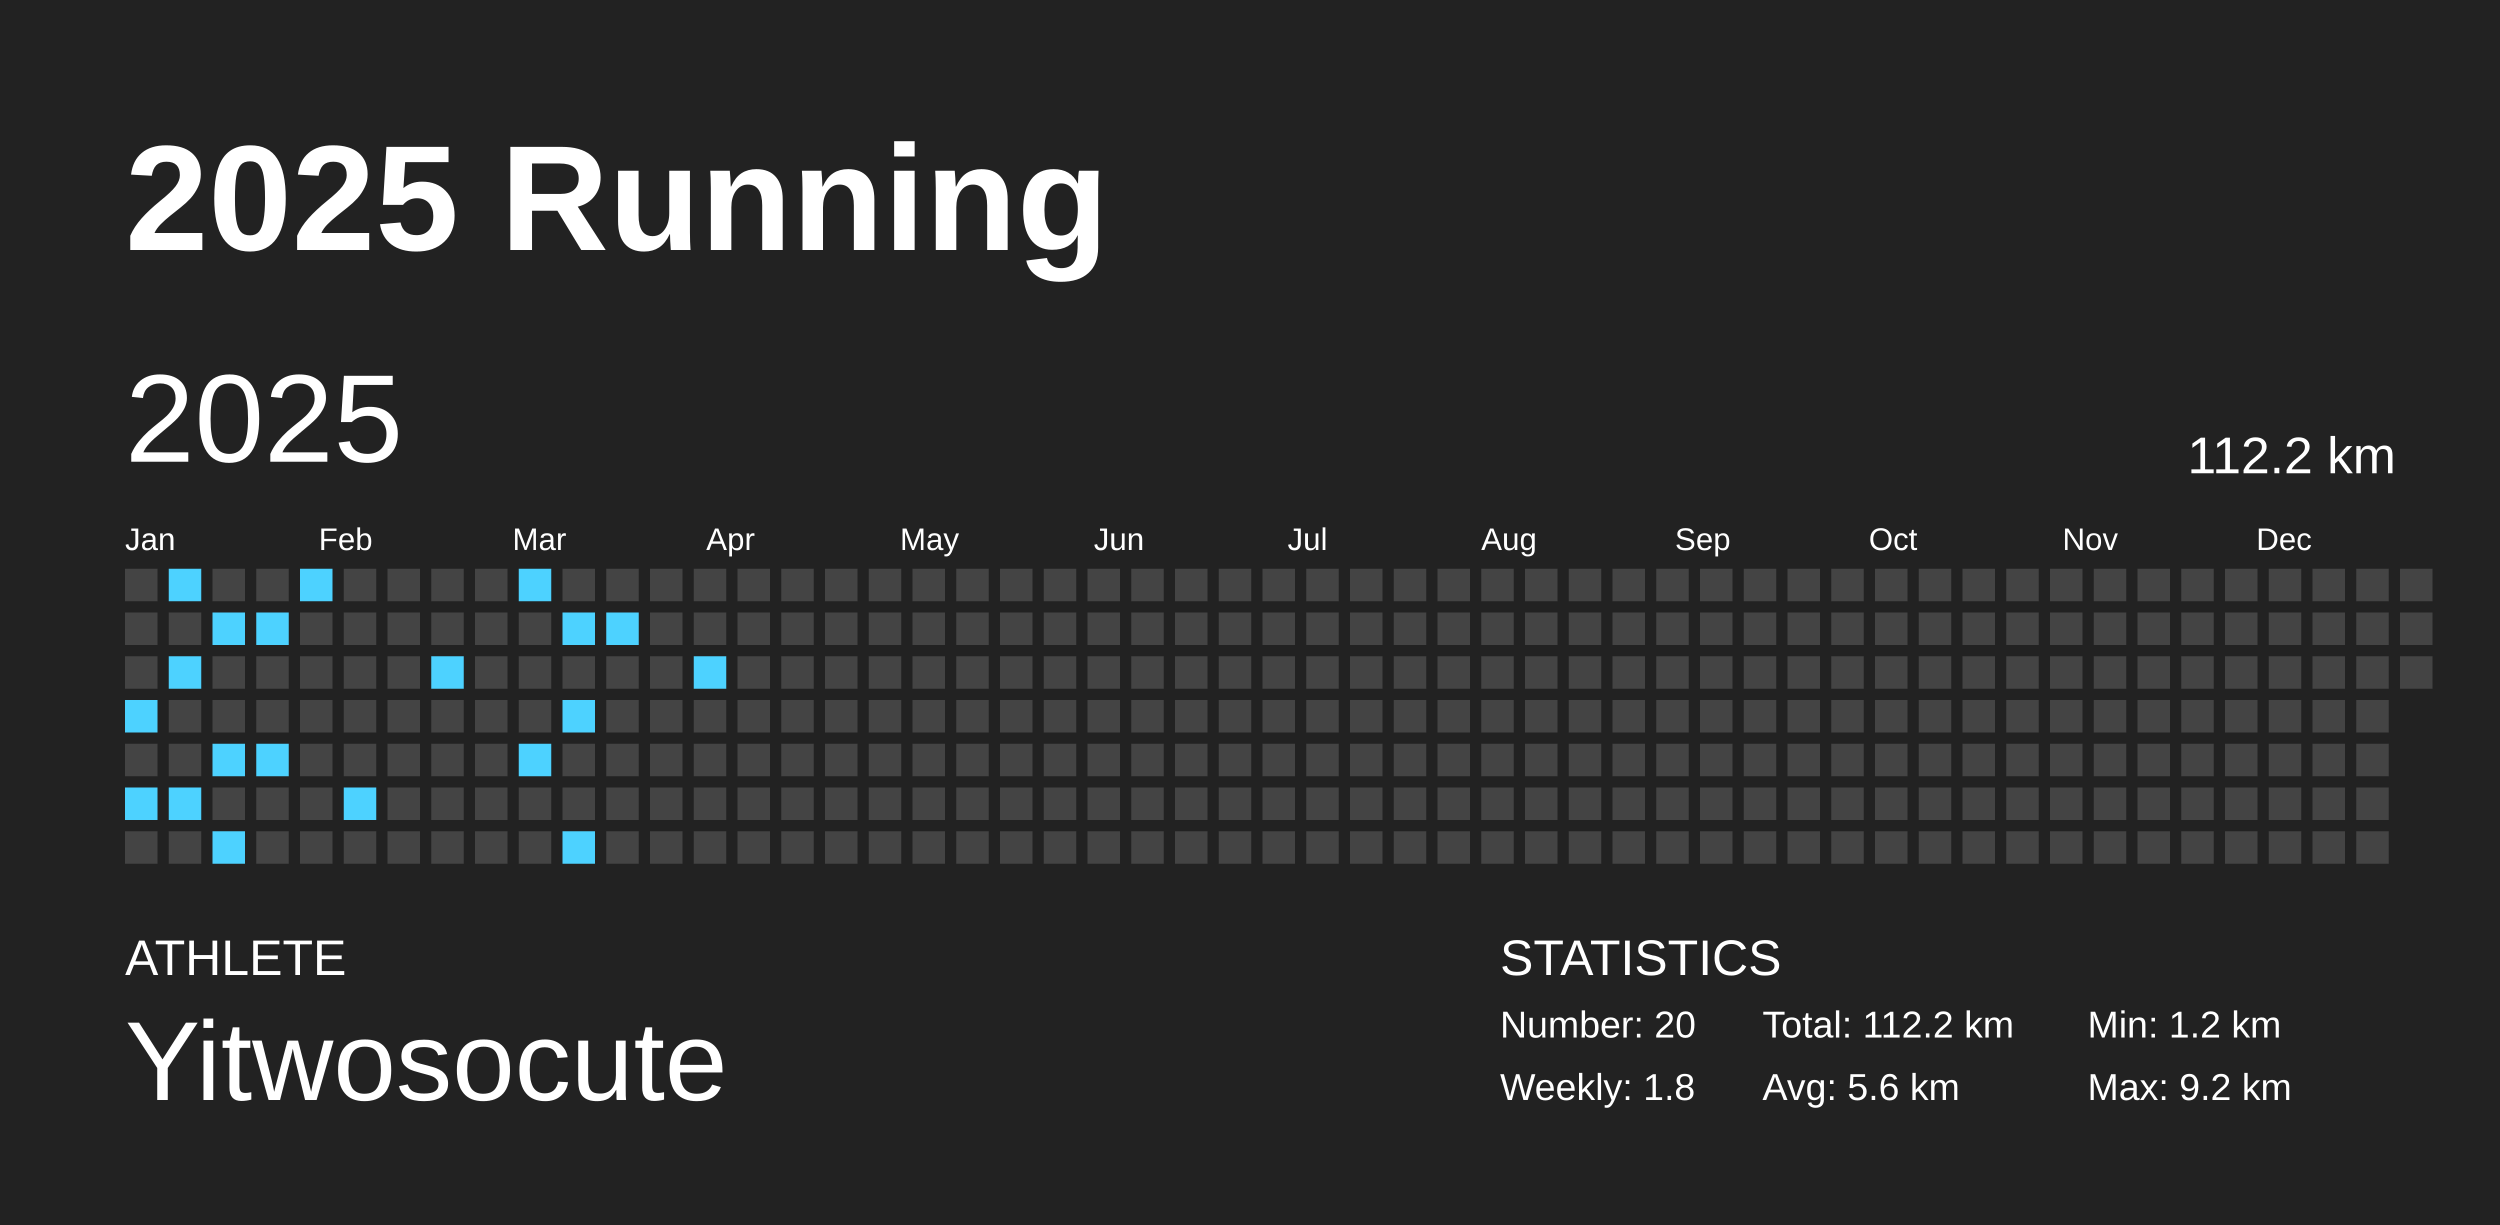
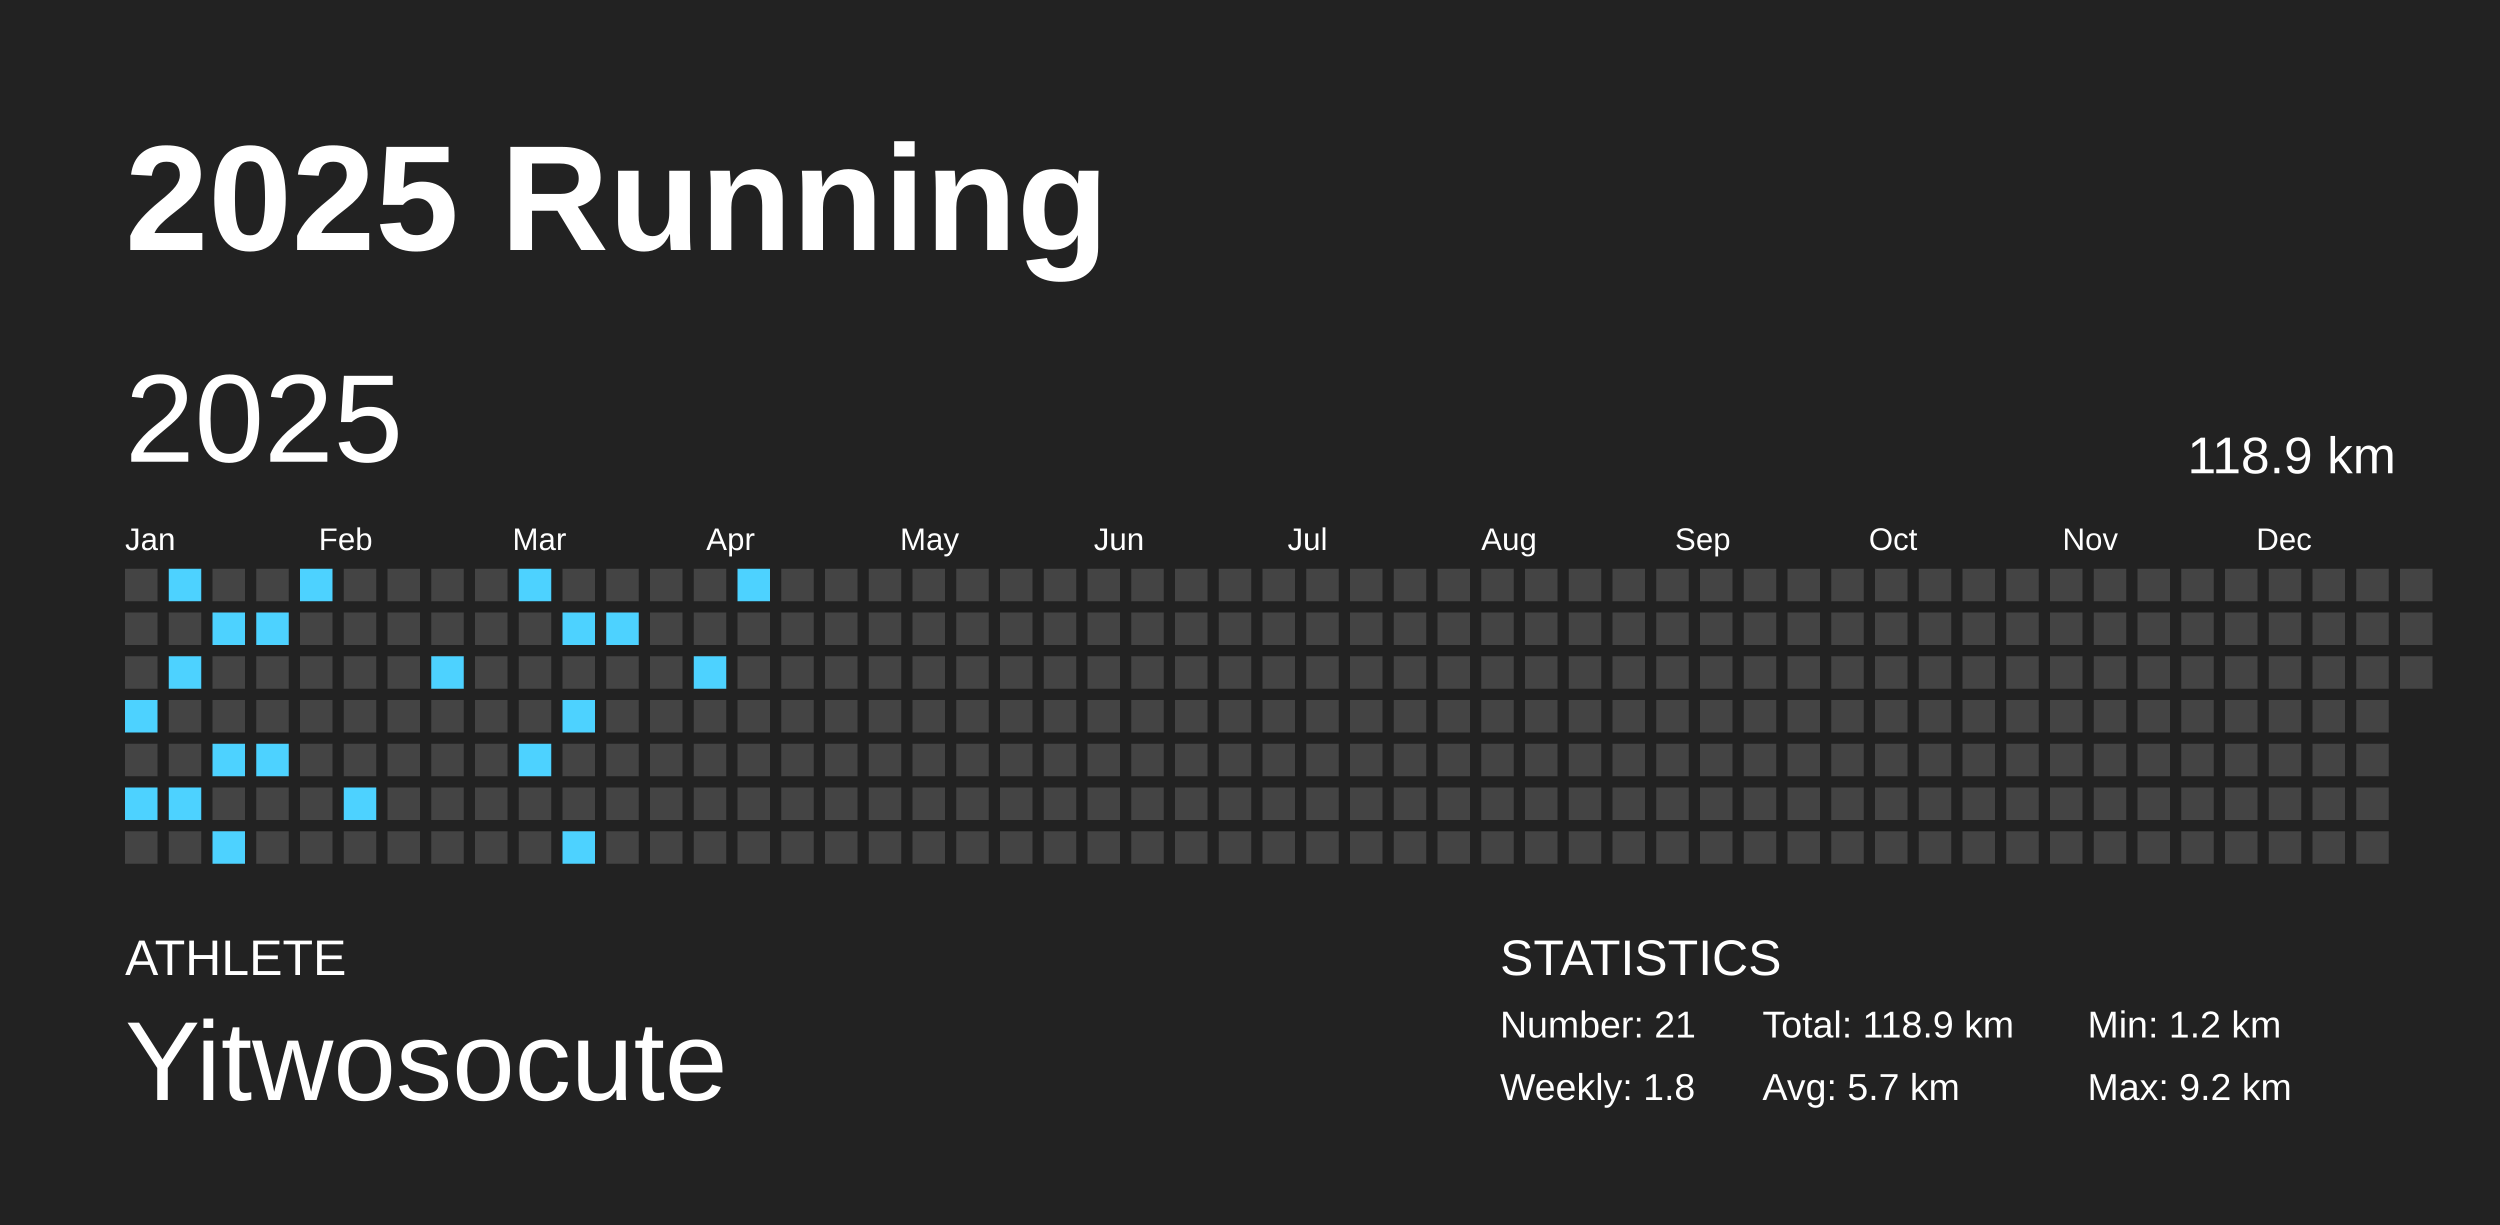
<svg xmlns="http://www.w3.org/2000/svg" baseProfile="full" height="98mm" version="1.1" viewBox="0,0,200,98" width="200mm">
  <defs />
  <rect fill="#222222" height="98" width="200" x="0" y="0" />
  <text fill="#FFFFFF" style="font-size:12px; font-family:Arial; font-weight:bold;" x="10" y="20">2025 Running</text>
  <text fill="#FFFFFF" style="font-size:4px; font-family:Arial" x="10" y="78">ATHLETE</text>
  <text fill="#FFFFFF" style="font-size:9px; font-family:Arial" x="10" y="88">Yitwosocute</text>
  <text fill="#FFFFFF" style="font-size:4px; font-family:Arial" x="120" y="78">STATISTICS</text>
-   <text fill="#FFFFFF" style="font-size:3px; font-family:Arial" x="120" y="83">Number: 20</text>
+   <text fill="#FFFFFF" style="font-size:3px; font-family:Arial" x="120" y="83">Number: 21</text>
  <text fill="#FFFFFF" style="font-size:3px; font-family:Arial" x="120" y="88">Weekly: 1.8</text>
-   <text fill="#FFFFFF" style="font-size:3px; font-family:Arial" x="141" y="83">Total: 112.2 km</text>
-   <text fill="#FFFFFF" style="font-size:3px; font-family:Arial" x="141" y="88">Avg: 5.6 km</text>
+   <text fill="#FFFFFF" style="font-size:3px; font-family:Arial" x="141" y="83">Total: 118.9 km</text>
+   <text fill="#FFFFFF" style="font-size:3px; font-family:Arial" x="141" y="88">Avg: 5.7 km</text>
  <text fill="#FFFFFF" style="font-size:3px; font-family:Arial" x="167" y="83">Min: 1.2 km</text>
  <text fill="#FFFFFF" style="font-size:3px; font-family:Arial" x="167" y="88">Max: 9.2 km</text>
  <text dominant-baseline="hanging" fill="#FFFFFF" style="font-size:10.0px; font-family:Arial;" x="10" y="30">2025</text>
-   <text dominant-baseline="hanging" fill="#FFFFFF" style="font-size:4.125px; font-family:Arial;" x="175" y="35">112.2 km</text>
+   <text dominant-baseline="hanging" fill="#FFFFFF" style="font-size:4.125px; font-family:Arial;" x="175" y="35">118.9 km</text>
  <text fill="#FFFFFF" style="font-size:2.5px; font-family:Arial" x="10.0" y="44">Jan</text>
  <text fill="#FFFFFF" style="font-size:2.5px; font-family:Arial" x="25.5" y="44">Feb</text>
  <text fill="#FFFFFF" style="font-size:2.5px; font-family:Arial" x="41.0" y="44">Mar</text>
  <text fill="#FFFFFF" style="font-size:2.5px; font-family:Arial" x="56.5" y="44">Apr</text>
  <text fill="#FFFFFF" style="font-size:2.5px; font-family:Arial" x="72.0" y="44">May</text>
  <text fill="#FFFFFF" style="font-size:2.5px; font-family:Arial" x="87.5" y="44">Jun</text>
  <text fill="#FFFFFF" style="font-size:2.5px; font-family:Arial" x="103.0" y="44">Jul</text>
  <text fill="#FFFFFF" style="font-size:2.5px; font-family:Arial" x="118.5" y="44">Aug</text>
  <text fill="#FFFFFF" style="font-size:2.5px; font-family:Arial" x="134.0" y="44">Sep</text>
  <text fill="#FFFFFF" style="font-size:2.5px; font-family:Arial" x="149.5" y="44">Oct</text>
  <text fill="#FFFFFF" style="font-size:2.5px; font-family:Arial" x="165.0" y="44">Nov</text>
  <text fill="#FFFFFF" style="font-size:2.5px; font-family:Arial" x="180.5" y="44">Dec</text>
  <rect fill="#444444" height="2.6" width="2.6" x="10.0" y="45.5" />
  <rect fill="#444444" height="2.6" width="2.6" x="10.0" y="49.0" />
  <rect fill="#444444" height="2.6" width="2.6" x="10.0" y="52.5" />
  <rect fill="#4dd2ff" height="2.6" width="2.6" x="10.0" y="56.0" />
  <rect fill="#444444" height="2.6" width="2.6" x="10.0" y="59.5" />
  <rect fill="#4dd2ff" height="2.6" width="2.6" x="10.0" y="63.0" />
  <rect fill="#444444" height="2.6" width="2.6" x="10.0" y="66.5" />
  <rect fill="#4dd2ff" height="2.6" width="2.6" x="13.5" y="45.5" />
  <rect fill="#444444" height="2.6" width="2.6" x="13.5" y="49.0" />
  <rect fill="#4dd2ff" height="2.6" width="2.6" x="13.5" y="52.5" />
  <rect fill="#444444" height="2.6" width="2.6" x="13.5" y="56.0" />
  <rect fill="#444444" height="2.6" width="2.6" x="13.5" y="59.5" />
  <rect fill="#4dd2ff" height="2.6" width="2.6" x="13.5" y="63.0" />
  <rect fill="#444444" height="2.6" width="2.6" x="13.5" y="66.5" />
  <rect fill="#444444" height="2.6" width="2.6" x="17.0" y="45.5" />
  <rect fill="#4dd2ff" height="2.6" width="2.6" x="17.0" y="49.0" />
  <rect fill="#444444" height="2.6" width="2.6" x="17.0" y="52.5" />
  <rect fill="#444444" height="2.6" width="2.6" x="17.0" y="56.0" />
  <rect fill="#4dd2ff" height="2.6" width="2.6" x="17.0" y="59.5" />
  <rect fill="#444444" height="2.6" width="2.6" x="17.0" y="63.0" />
  <rect fill="#4dd2ff" height="2.6" width="2.6" x="17.0" y="66.5" />
  <rect fill="#444444" height="2.6" width="2.6" x="20.5" y="45.5" />
  <rect fill="#4dd2ff" height="2.6" width="2.6" x="20.5" y="49.0" />
  <rect fill="#444444" height="2.6" width="2.6" x="20.5" y="52.5" />
  <rect fill="#444444" height="2.6" width="2.6" x="20.5" y="56.0" />
  <rect fill="#4dd2ff" height="2.6" width="2.6" x="20.5" y="59.5" />
  <rect fill="#444444" height="2.6" width="2.6" x="20.5" y="63.0" />
  <rect fill="#444444" height="2.6" width="2.6" x="20.5" y="66.5" />
  <rect fill="#4dd2ff" height="2.6" width="2.6" x="24.0" y="45.5" />
  <rect fill="#444444" height="2.6" width="2.6" x="24.0" y="49.0" />
  <rect fill="#444444" height="2.6" width="2.6" x="24.0" y="52.5" />
  <rect fill="#444444" height="2.6" width="2.6" x="24.0" y="56.0" />
  <rect fill="#444444" height="2.6" width="2.6" x="24.0" y="59.5" />
  <rect fill="#444444" height="2.6" width="2.6" x="24.0" y="63.0" />
  <rect fill="#444444" height="2.6" width="2.6" x="24.0" y="66.5" />
  <rect fill="#444444" height="2.6" width="2.6" x="27.5" y="45.5" />
  <rect fill="#444444" height="2.6" width="2.6" x="27.5" y="49.0" />
  <rect fill="#444444" height="2.6" width="2.6" x="27.5" y="52.5" />
  <rect fill="#444444" height="2.6" width="2.6" x="27.5" y="56.0" />
  <rect fill="#444444" height="2.6" width="2.6" x="27.5" y="59.5" />
  <rect fill="#4dd2ff" height="2.6" width="2.6" x="27.5" y="63.0" />
  <rect fill="#444444" height="2.6" width="2.6" x="27.5" y="66.5" />
  <rect fill="#444444" height="2.6" width="2.6" x="31.0" y="45.5" />
  <rect fill="#444444" height="2.6" width="2.6" x="31.0" y="49.0" />
  <rect fill="#444444" height="2.6" width="2.6" x="31.0" y="52.5" />
  <rect fill="#444444" height="2.6" width="2.6" x="31.0" y="56.0" />
  <rect fill="#444444" height="2.6" width="2.6" x="31.0" y="59.5" />
  <rect fill="#444444" height="2.6" width="2.6" x="31.0" y="63.0" />
  <rect fill="#444444" height="2.6" width="2.6" x="31.0" y="66.5" />
  <rect fill="#444444" height="2.6" width="2.6" x="34.5" y="45.5" />
  <rect fill="#444444" height="2.6" width="2.6" x="34.5" y="49.0" />
  <rect fill="#4dd2ff" height="2.6" width="2.6" x="34.5" y="52.5" />
  <rect fill="#444444" height="2.6" width="2.6" x="34.5" y="56.0" />
  <rect fill="#444444" height="2.6" width="2.6" x="34.5" y="59.5" />
  <rect fill="#444444" height="2.6" width="2.6" x="34.5" y="63.0" />
  <rect fill="#444444" height="2.6" width="2.6" x="34.5" y="66.5" />
  <rect fill="#444444" height="2.6" width="2.6" x="38.0" y="45.5" />
  <rect fill="#444444" height="2.6" width="2.6" x="38.0" y="49.0" />
  <rect fill="#444444" height="2.6" width="2.6" x="38.0" y="52.5" />
  <rect fill="#444444" height="2.6" width="2.6" x="38.0" y="56.0" />
  <rect fill="#444444" height="2.6" width="2.6" x="38.0" y="59.5" />
  <rect fill="#444444" height="2.6" width="2.6" x="38.0" y="63.0" />
  <rect fill="#444444" height="2.6" width="2.6" x="38.0" y="66.5" />
  <rect fill="#4dd2ff" height="2.6" width="2.6" x="41.5" y="45.5" />
  <rect fill="#444444" height="2.6" width="2.6" x="41.5" y="49.0" />
  <rect fill="#444444" height="2.6" width="2.6" x="41.5" y="52.5" />
  <rect fill="#444444" height="2.6" width="2.6" x="41.5" y="56.0" />
  <rect fill="#4dd2ff" height="2.6" width="2.6" x="41.5" y="59.5" />
  <rect fill="#444444" height="2.6" width="2.6" x="41.5" y="63.0" />
  <rect fill="#444444" height="2.6" width="2.6" x="41.5" y="66.5" />
  <rect fill="#444444" height="2.6" width="2.6" x="45.0" y="45.5" />
  <rect fill="#4dd2ff" height="2.6" width="2.6" x="45.0" y="49.0" />
  <rect fill="#444444" height="2.6" width="2.6" x="45.0" y="52.5" />
  <rect fill="#4dd2ff" height="2.6" width="2.6" x="45.0" y="56.0" />
  <rect fill="#444444" height="2.6" width="2.6" x="45.0" y="59.5" />
  <rect fill="#444444" height="2.6" width="2.6" x="45.0" y="63.0" />
  <rect fill="#4dd2ff" height="2.6" width="2.6" x="45.0" y="66.5" />
  <rect fill="#444444" height="2.6" width="2.6" x="48.5" y="45.5" />
  <rect fill="#4dd2ff" height="2.6" width="2.6" x="48.5" y="49.0" />
  <rect fill="#444444" height="2.6" width="2.6" x="48.5" y="52.5" />
  <rect fill="#444444" height="2.6" width="2.6" x="48.5" y="56.0" />
  <rect fill="#444444" height="2.6" width="2.6" x="48.5" y="59.5" />
  <rect fill="#444444" height="2.6" width="2.6" x="48.5" y="63.0" />
  <rect fill="#444444" height="2.6" width="2.6" x="48.5" y="66.5" />
  <rect fill="#444444" height="2.6" width="2.6" x="52.0" y="45.5" />
  <rect fill="#444444" height="2.6" width="2.6" x="52.0" y="49.0" />
  <rect fill="#444444" height="2.6" width="2.6" x="52.0" y="52.5" />
  <rect fill="#444444" height="2.6" width="2.6" x="52.0" y="56.0" />
  <rect fill="#444444" height="2.6" width="2.6" x="52.0" y="59.5" />
  <rect fill="#444444" height="2.6" width="2.6" x="52.0" y="63.0" />
  <rect fill="#444444" height="2.6" width="2.6" x="52.0" y="66.5" />
  <rect fill="#444444" height="2.6" width="2.6" x="55.5" y="45.5" />
  <rect fill="#444444" height="2.6" width="2.6" x="55.5" y="49.0" />
  <rect fill="#4dd2ff" height="2.6" width="2.6" x="55.5" y="52.5" />
  <rect fill="#444444" height="2.6" width="2.6" x="55.5" y="56.0" />
  <rect fill="#444444" height="2.6" width="2.6" x="55.5" y="59.5" />
  <rect fill="#444444" height="2.6" width="2.6" x="55.5" y="63.0" />
  <rect fill="#444444" height="2.6" width="2.6" x="55.5" y="66.5" />
-   <rect fill="#444444" height="2.6" width="2.6" x="59.0" y="45.5" />
+   <rect fill="#4dd2ff" height="2.6" width="2.6" x="59.0" y="45.5" />
  <rect fill="#444444" height="2.6" width="2.6" x="59.0" y="49.0" />
  <rect fill="#444444" height="2.6" width="2.6" x="59.0" y="52.5" />
  <rect fill="#444444" height="2.6" width="2.6" x="59.0" y="56.0" />
  <rect fill="#444444" height="2.6" width="2.6" x="59.0" y="59.5" />
  <rect fill="#444444" height="2.6" width="2.6" x="59.0" y="63.0" />
  <rect fill="#444444" height="2.6" width="2.6" x="59.0" y="66.5" />
  <rect fill="#444444" height="2.6" width="2.6" x="62.5" y="45.5" />
  <rect fill="#444444" height="2.6" width="2.6" x="62.5" y="49.0" />
  <rect fill="#444444" height="2.6" width="2.6" x="62.5" y="52.5" />
  <rect fill="#444444" height="2.6" width="2.6" x="62.5" y="56.0" />
  <rect fill="#444444" height="2.6" width="2.6" x="62.5" y="59.5" />
  <rect fill="#444444" height="2.6" width="2.6" x="62.5" y="63.0" />
  <rect fill="#444444" height="2.6" width="2.6" x="62.5" y="66.5" />
  <rect fill="#444444" height="2.6" width="2.6" x="66.0" y="45.5" />
  <rect fill="#444444" height="2.6" width="2.6" x="66.0" y="49.0" />
  <rect fill="#444444" height="2.6" width="2.6" x="66.0" y="52.5" />
  <rect fill="#444444" height="2.6" width="2.6" x="66.0" y="56.0" />
  <rect fill="#444444" height="2.6" width="2.6" x="66.0" y="59.5" />
  <rect fill="#444444" height="2.6" width="2.6" x="66.0" y="63.0" />
  <rect fill="#444444" height="2.6" width="2.6" x="66.0" y="66.5" />
  <rect fill="#444444" height="2.6" width="2.6" x="69.5" y="45.5" />
  <rect fill="#444444" height="2.6" width="2.6" x="69.5" y="49.0" />
  <rect fill="#444444" height="2.6" width="2.6" x="69.5" y="52.5" />
  <rect fill="#444444" height="2.6" width="2.6" x="69.5" y="56.0" />
  <rect fill="#444444" height="2.6" width="2.6" x="69.5" y="59.5" />
  <rect fill="#444444" height="2.6" width="2.6" x="69.5" y="63.0" />
  <rect fill="#444444" height="2.6" width="2.6" x="69.5" y="66.5" />
  <rect fill="#444444" height="2.6" width="2.6" x="73.0" y="45.5" />
  <rect fill="#444444" height="2.6" width="2.6" x="73.0" y="49.0" />
  <rect fill="#444444" height="2.6" width="2.6" x="73.0" y="52.5" />
  <rect fill="#444444" height="2.6" width="2.6" x="73.0" y="56.0" />
  <rect fill="#444444" height="2.6" width="2.6" x="73.0" y="59.5" />
  <rect fill="#444444" height="2.6" width="2.6" x="73.0" y="63.0" />
  <rect fill="#444444" height="2.6" width="2.6" x="73.0" y="66.5" />
  <rect fill="#444444" height="2.6" width="2.6" x="76.5" y="45.5" />
  <rect fill="#444444" height="2.6" width="2.6" x="76.5" y="49.0" />
  <rect fill="#444444" height="2.6" width="2.6" x="76.5" y="52.5" />
  <rect fill="#444444" height="2.6" width="2.6" x="76.5" y="56.0" />
  <rect fill="#444444" height="2.6" width="2.6" x="76.5" y="59.5" />
  <rect fill="#444444" height="2.6" width="2.6" x="76.5" y="63.0" />
  <rect fill="#444444" height="2.6" width="2.6" x="76.5" y="66.5" />
  <rect fill="#444444" height="2.6" width="2.6" x="80.0" y="45.5" />
  <rect fill="#444444" height="2.6" width="2.6" x="80.0" y="49.0" />
  <rect fill="#444444" height="2.6" width="2.6" x="80.0" y="52.5" />
  <rect fill="#444444" height="2.6" width="2.6" x="80.0" y="56.0" />
  <rect fill="#444444" height="2.6" width="2.6" x="80.0" y="59.5" />
  <rect fill="#444444" height="2.6" width="2.6" x="80.0" y="63.0" />
  <rect fill="#444444" height="2.6" width="2.6" x="80.0" y="66.5" />
  <rect fill="#444444" height="2.6" width="2.6" x="83.5" y="45.5" />
  <rect fill="#444444" height="2.6" width="2.6" x="83.5" y="49.0" />
  <rect fill="#444444" height="2.6" width="2.6" x="83.5" y="52.5" />
  <rect fill="#444444" height="2.6" width="2.6" x="83.5" y="56.0" />
  <rect fill="#444444" height="2.6" width="2.6" x="83.5" y="59.5" />
  <rect fill="#444444" height="2.6" width="2.6" x="83.5" y="63.0" />
  <rect fill="#444444" height="2.6" width="2.6" x="83.5" y="66.5" />
  <rect fill="#444444" height="2.6" width="2.6" x="87.0" y="45.5" />
  <rect fill="#444444" height="2.6" width="2.6" x="87.0" y="49.0" />
  <rect fill="#444444" height="2.6" width="2.6" x="87.0" y="52.5" />
  <rect fill="#444444" height="2.6" width="2.6" x="87.0" y="56.0" />
  <rect fill="#444444" height="2.6" width="2.6" x="87.0" y="59.5" />
  <rect fill="#444444" height="2.6" width="2.6" x="87.0" y="63.0" />
  <rect fill="#444444" height="2.6" width="2.6" x="87.0" y="66.5" />
  <rect fill="#444444" height="2.6" width="2.6" x="90.5" y="45.5" />
  <rect fill="#444444" height="2.6" width="2.6" x="90.5" y="49.0" />
  <rect fill="#444444" height="2.6" width="2.6" x="90.5" y="52.5" />
  <rect fill="#444444" height="2.6" width="2.6" x="90.5" y="56.0" />
  <rect fill="#444444" height="2.6" width="2.6" x="90.5" y="59.5" />
  <rect fill="#444444" height="2.6" width="2.6" x="90.5" y="63.0" />
  <rect fill="#444444" height="2.6" width="2.6" x="90.5" y="66.5" />
  <rect fill="#444444" height="2.6" width="2.6" x="94.0" y="45.5" />
  <rect fill="#444444" height="2.6" width="2.6" x="94.0" y="49.0" />
  <rect fill="#444444" height="2.6" width="2.6" x="94.0" y="52.5" />
  <rect fill="#444444" height="2.6" width="2.6" x="94.0" y="56.0" />
  <rect fill="#444444" height="2.6" width="2.6" x="94.0" y="59.5" />
  <rect fill="#444444" height="2.6" width="2.6" x="94.0" y="63.0" />
  <rect fill="#444444" height="2.6" width="2.6" x="94.0" y="66.5" />
  <rect fill="#444444" height="2.6" width="2.6" x="97.5" y="45.5" />
  <rect fill="#444444" height="2.6" width="2.6" x="97.5" y="49.0" />
  <rect fill="#444444" height="2.6" width="2.6" x="97.5" y="52.5" />
  <rect fill="#444444" height="2.6" width="2.6" x="97.5" y="56.0" />
  <rect fill="#444444" height="2.6" width="2.6" x="97.5" y="59.5" />
  <rect fill="#444444" height="2.6" width="2.6" x="97.5" y="63.0" />
  <rect fill="#444444" height="2.6" width="2.6" x="97.5" y="66.5" />
  <rect fill="#444444" height="2.6" width="2.6" x="101.0" y="45.5" />
  <rect fill="#444444" height="2.6" width="2.6" x="101.0" y="49.0" />
  <rect fill="#444444" height="2.6" width="2.6" x="101.0" y="52.5" />
  <rect fill="#444444" height="2.6" width="2.6" x="101.0" y="56.0" />
  <rect fill="#444444" height="2.6" width="2.6" x="101.0" y="59.5" />
  <rect fill="#444444" height="2.6" width="2.6" x="101.0" y="63.0" />
  <rect fill="#444444" height="2.6" width="2.6" x="101.0" y="66.5" />
  <rect fill="#444444" height="2.6" width="2.6" x="104.5" y="45.5" />
  <rect fill="#444444" height="2.6" width="2.6" x="104.5" y="49.0" />
  <rect fill="#444444" height="2.6" width="2.6" x="104.5" y="52.5" />
  <rect fill="#444444" height="2.6" width="2.6" x="104.5" y="56.0" />
  <rect fill="#444444" height="2.6" width="2.6" x="104.5" y="59.5" />
  <rect fill="#444444" height="2.6" width="2.6" x="104.5" y="63.0" />
  <rect fill="#444444" height="2.6" width="2.6" x="104.5" y="66.5" />
  <rect fill="#444444" height="2.6" width="2.6" x="108.0" y="45.5" />
  <rect fill="#444444" height="2.6" width="2.6" x="108.0" y="49.0" />
  <rect fill="#444444" height="2.6" width="2.6" x="108.0" y="52.5" />
  <rect fill="#444444" height="2.6" width="2.6" x="108.0" y="56.0" />
  <rect fill="#444444" height="2.6" width="2.6" x="108.0" y="59.5" />
  <rect fill="#444444" height="2.6" width="2.6" x="108.0" y="63.0" />
  <rect fill="#444444" height="2.6" width="2.6" x="108.0" y="66.5" />
  <rect fill="#444444" height="2.6" width="2.6" x="111.5" y="45.5" />
  <rect fill="#444444" height="2.6" width="2.6" x="111.5" y="49.0" />
  <rect fill="#444444" height="2.6" width="2.6" x="111.5" y="52.5" />
  <rect fill="#444444" height="2.6" width="2.6" x="111.5" y="56.0" />
  <rect fill="#444444" height="2.6" width="2.6" x="111.5" y="59.5" />
  <rect fill="#444444" height="2.6" width="2.6" x="111.5" y="63.0" />
  <rect fill="#444444" height="2.6" width="2.6" x="111.5" y="66.5" />
  <rect fill="#444444" height="2.6" width="2.6" x="115.0" y="45.5" />
  <rect fill="#444444" height="2.6" width="2.6" x="115.0" y="49.0" />
  <rect fill="#444444" height="2.6" width="2.6" x="115.0" y="52.5" />
  <rect fill="#444444" height="2.6" width="2.6" x="115.0" y="56.0" />
  <rect fill="#444444" height="2.6" width="2.6" x="115.0" y="59.5" />
  <rect fill="#444444" height="2.6" width="2.6" x="115.0" y="63.0" />
  <rect fill="#444444" height="2.6" width="2.6" x="115.0" y="66.5" />
  <rect fill="#444444" height="2.6" width="2.6" x="118.5" y="45.5" />
  <rect fill="#444444" height="2.6" width="2.6" x="118.5" y="49.0" />
  <rect fill="#444444" height="2.6" width="2.6" x="118.5" y="52.5" />
  <rect fill="#444444" height="2.6" width="2.6" x="118.5" y="56.0" />
  <rect fill="#444444" height="2.6" width="2.6" x="118.5" y="59.5" />
  <rect fill="#444444" height="2.6" width="2.6" x="118.5" y="63.0" />
  <rect fill="#444444" height="2.6" width="2.6" x="118.5" y="66.5" />
  <rect fill="#444444" height="2.6" width="2.6" x="122.0" y="45.5" />
  <rect fill="#444444" height="2.6" width="2.6" x="122.0" y="49.0" />
  <rect fill="#444444" height="2.6" width="2.6" x="122.0" y="52.5" />
  <rect fill="#444444" height="2.6" width="2.6" x="122.0" y="56.0" />
  <rect fill="#444444" height="2.6" width="2.6" x="122.0" y="59.5" />
  <rect fill="#444444" height="2.6" width="2.6" x="122.0" y="63.0" />
  <rect fill="#444444" height="2.6" width="2.6" x="122.0" y="66.5" />
  <rect fill="#444444" height="2.6" width="2.6" x="125.5" y="45.5" />
  <rect fill="#444444" height="2.6" width="2.6" x="125.5" y="49.0" />
  <rect fill="#444444" height="2.6" width="2.6" x="125.5" y="52.5" />
  <rect fill="#444444" height="2.6" width="2.6" x="125.5" y="56.0" />
  <rect fill="#444444" height="2.6" width="2.6" x="125.5" y="59.5" />
  <rect fill="#444444" height="2.6" width="2.6" x="125.5" y="63.0" />
  <rect fill="#444444" height="2.6" width="2.6" x="125.5" y="66.5" />
  <rect fill="#444444" height="2.6" width="2.6" x="129.0" y="45.5" />
  <rect fill="#444444" height="2.6" width="2.6" x="129.0" y="49.0" />
  <rect fill="#444444" height="2.6" width="2.6" x="129.0" y="52.5" />
  <rect fill="#444444" height="2.6" width="2.6" x="129.0" y="56.0" />
  <rect fill="#444444" height="2.6" width="2.6" x="129.0" y="59.5" />
  <rect fill="#444444" height="2.6" width="2.6" x="129.0" y="63.0" />
  <rect fill="#444444" height="2.6" width="2.6" x="129.0" y="66.5" />
  <rect fill="#444444" height="2.6" width="2.6" x="132.5" y="45.5" />
  <rect fill="#444444" height="2.6" width="2.6" x="132.5" y="49.0" />
  <rect fill="#444444" height="2.6" width="2.6" x="132.5" y="52.5" />
  <rect fill="#444444" height="2.6" width="2.6" x="132.5" y="56.0" />
  <rect fill="#444444" height="2.6" width="2.6" x="132.5" y="59.5" />
  <rect fill="#444444" height="2.6" width="2.6" x="132.5" y="63.0" />
  <rect fill="#444444" height="2.6" width="2.6" x="132.5" y="66.5" />
  <rect fill="#444444" height="2.6" width="2.6" x="136.0" y="45.5" />
  <rect fill="#444444" height="2.6" width="2.6" x="136.0" y="49.0" />
  <rect fill="#444444" height="2.6" width="2.6" x="136.0" y="52.5" />
  <rect fill="#444444" height="2.6" width="2.6" x="136.0" y="56.0" />
  <rect fill="#444444" height="2.6" width="2.6" x="136.0" y="59.5" />
  <rect fill="#444444" height="2.6" width="2.6" x="136.0" y="63.0" />
  <rect fill="#444444" height="2.6" width="2.6" x="136.0" y="66.5" />
  <rect fill="#444444" height="2.6" width="2.6" x="139.5" y="45.5" />
  <rect fill="#444444" height="2.6" width="2.6" x="139.5" y="49.0" />
  <rect fill="#444444" height="2.6" width="2.6" x="139.5" y="52.5" />
  <rect fill="#444444" height="2.6" width="2.6" x="139.5" y="56.0" />
  <rect fill="#444444" height="2.6" width="2.6" x="139.5" y="59.5" />
  <rect fill="#444444" height="2.6" width="2.6" x="139.5" y="63.0" />
  <rect fill="#444444" height="2.6" width="2.6" x="139.5" y="66.5" />
  <rect fill="#444444" height="2.6" width="2.6" x="143.0" y="45.5" />
  <rect fill="#444444" height="2.6" width="2.6" x="143.0" y="49.0" />
  <rect fill="#444444" height="2.6" width="2.6" x="143.0" y="52.5" />
  <rect fill="#444444" height="2.6" width="2.6" x="143.0" y="56.0" />
  <rect fill="#444444" height="2.6" width="2.6" x="143.0" y="59.5" />
  <rect fill="#444444" height="2.6" width="2.6" x="143.0" y="63.0" />
  <rect fill="#444444" height="2.6" width="2.6" x="143.0" y="66.5" />
  <rect fill="#444444" height="2.6" width="2.6" x="146.5" y="45.5" />
  <rect fill="#444444" height="2.6" width="2.6" x="146.5" y="49.0" />
  <rect fill="#444444" height="2.6" width="2.6" x="146.5" y="52.5" />
  <rect fill="#444444" height="2.6" width="2.6" x="146.5" y="56.0" />
  <rect fill="#444444" height="2.6" width="2.6" x="146.5" y="59.5" />
  <rect fill="#444444" height="2.6" width="2.6" x="146.5" y="63.0" />
  <rect fill="#444444" height="2.6" width="2.6" x="146.5" y="66.5" />
  <rect fill="#444444" height="2.6" width="2.6" x="150.0" y="45.5" />
  <rect fill="#444444" height="2.6" width="2.6" x="150.0" y="49.0" />
  <rect fill="#444444" height="2.6" width="2.6" x="150.0" y="52.5" />
  <rect fill="#444444" height="2.6" width="2.6" x="150.0" y="56.0" />
  <rect fill="#444444" height="2.6" width="2.6" x="150.0" y="59.5" />
  <rect fill="#444444" height="2.6" width="2.6" x="150.0" y="63.0" />
  <rect fill="#444444" height="2.6" width="2.6" x="150.0" y="66.5" />
  <rect fill="#444444" height="2.6" width="2.6" x="153.5" y="45.5" />
  <rect fill="#444444" height="2.6" width="2.6" x="153.5" y="49.0" />
  <rect fill="#444444" height="2.6" width="2.6" x="153.5" y="52.5" />
  <rect fill="#444444" height="2.6" width="2.6" x="153.5" y="56.0" />
  <rect fill="#444444" height="2.6" width="2.6" x="153.5" y="59.5" />
  <rect fill="#444444" height="2.6" width="2.6" x="153.5" y="63.0" />
  <rect fill="#444444" height="2.6" width="2.6" x="153.5" y="66.5" />
  <rect fill="#444444" height="2.6" width="2.6" x="157.0" y="45.5" />
  <rect fill="#444444" height="2.6" width="2.6" x="157.0" y="49.0" />
  <rect fill="#444444" height="2.6" width="2.6" x="157.0" y="52.5" />
  <rect fill="#444444" height="2.6" width="2.6" x="157.0" y="56.0" />
  <rect fill="#444444" height="2.6" width="2.6" x="157.0" y="59.5" />
  <rect fill="#444444" height="2.6" width="2.6" x="157.0" y="63.0" />
  <rect fill="#444444" height="2.6" width="2.6" x="157.0" y="66.5" />
  <rect fill="#444444" height="2.6" width="2.6" x="160.5" y="45.5" />
  <rect fill="#444444" height="2.6" width="2.6" x="160.5" y="49.0" />
  <rect fill="#444444" height="2.6" width="2.6" x="160.5" y="52.5" />
  <rect fill="#444444" height="2.6" width="2.6" x="160.5" y="56.0" />
  <rect fill="#444444" height="2.6" width="2.6" x="160.5" y="59.5" />
  <rect fill="#444444" height="2.6" width="2.6" x="160.5" y="63.0" />
  <rect fill="#444444" height="2.6" width="2.6" x="160.5" y="66.5" />
  <rect fill="#444444" height="2.6" width="2.6" x="164.0" y="45.5" />
  <rect fill="#444444" height="2.6" width="2.6" x="164.0" y="49.0" />
  <rect fill="#444444" height="2.6" width="2.6" x="164.0" y="52.5" />
  <rect fill="#444444" height="2.6" width="2.6" x="164.0" y="56.0" />
  <rect fill="#444444" height="2.6" width="2.6" x="164.0" y="59.5" />
  <rect fill="#444444" height="2.6" width="2.6" x="164.0" y="63.0" />
  <rect fill="#444444" height="2.6" width="2.6" x="164.0" y="66.5" />
  <rect fill="#444444" height="2.6" width="2.6" x="167.5" y="45.5" />
  <rect fill="#444444" height="2.6" width="2.6" x="167.5" y="49.0" />
  <rect fill="#444444" height="2.6" width="2.6" x="167.5" y="52.5" />
  <rect fill="#444444" height="2.6" width="2.6" x="167.5" y="56.0" />
  <rect fill="#444444" height="2.6" width="2.6" x="167.5" y="59.5" />
  <rect fill="#444444" height="2.6" width="2.6" x="167.5" y="63.0" />
  <rect fill="#444444" height="2.6" width="2.6" x="167.5" y="66.5" />
  <rect fill="#444444" height="2.6" width="2.6" x="171.0" y="45.5" />
  <rect fill="#444444" height="2.6" width="2.6" x="171.0" y="49.0" />
  <rect fill="#444444" height="2.6" width="2.6" x="171.0" y="52.5" />
  <rect fill="#444444" height="2.6" width="2.6" x="171.0" y="56.0" />
  <rect fill="#444444" height="2.6" width="2.6" x="171.0" y="59.5" />
  <rect fill="#444444" height="2.6" width="2.6" x="171.0" y="63.0" />
  <rect fill="#444444" height="2.6" width="2.6" x="171.0" y="66.5" />
  <rect fill="#444444" height="2.6" width="2.6" x="174.5" y="45.5" />
  <rect fill="#444444" height="2.6" width="2.6" x="174.5" y="49.0" />
  <rect fill="#444444" height="2.6" width="2.6" x="174.5" y="52.5" />
  <rect fill="#444444" height="2.6" width="2.6" x="174.5" y="56.0" />
  <rect fill="#444444" height="2.6" width="2.6" x="174.5" y="59.5" />
  <rect fill="#444444" height="2.6" width="2.6" x="174.5" y="63.0" />
  <rect fill="#444444" height="2.6" width="2.6" x="174.5" y="66.5" />
  <rect fill="#444444" height="2.6" width="2.6" x="178.0" y="45.5" />
  <rect fill="#444444" height="2.6" width="2.6" x="178.0" y="49.0" />
  <rect fill="#444444" height="2.6" width="2.6" x="178.0" y="52.5" />
  <rect fill="#444444" height="2.6" width="2.6" x="178.0" y="56.0" />
  <rect fill="#444444" height="2.6" width="2.6" x="178.0" y="59.5" />
  <rect fill="#444444" height="2.6" width="2.6" x="178.0" y="63.0" />
  <rect fill="#444444" height="2.6" width="2.6" x="178.0" y="66.5" />
  <rect fill="#444444" height="2.6" width="2.6" x="181.5" y="45.5" />
  <rect fill="#444444" height="2.6" width="2.6" x="181.5" y="49.0" />
  <rect fill="#444444" height="2.6" width="2.6" x="181.5" y="52.5" />
  <rect fill="#444444" height="2.6" width="2.6" x="181.5" y="56.0" />
  <rect fill="#444444" height="2.6" width="2.6" x="181.5" y="59.5" />
  <rect fill="#444444" height="2.6" width="2.6" x="181.5" y="63.0" />
  <rect fill="#444444" height="2.6" width="2.6" x="181.5" y="66.5" />
  <rect fill="#444444" height="2.6" width="2.6" x="185.0" y="45.5" />
  <rect fill="#444444" height="2.6" width="2.6" x="185.0" y="49.0" />
  <rect fill="#444444" height="2.6" width="2.6" x="185.0" y="52.5" />
  <rect fill="#444444" height="2.6" width="2.6" x="185.0" y="56.0" />
  <rect fill="#444444" height="2.6" width="2.6" x="185.0" y="59.5" />
  <rect fill="#444444" height="2.6" width="2.6" x="185.0" y="63.0" />
  <rect fill="#444444" height="2.6" width="2.6" x="185.0" y="66.5" />
  <rect fill="#444444" height="2.6" width="2.6" x="188.5" y="45.5" />
  <rect fill="#444444" height="2.6" width="2.6" x="188.5" y="49.0" />
  <rect fill="#444444" height="2.6" width="2.6" x="188.5" y="52.5" />
  <rect fill="#444444" height="2.6" width="2.6" x="188.5" y="56.0" />
  <rect fill="#444444" height="2.6" width="2.6" x="188.5" y="59.5" />
  <rect fill="#444444" height="2.6" width="2.6" x="188.5" y="63.0" />
  <rect fill="#444444" height="2.6" width="2.6" x="188.5" y="66.5" />
  <rect fill="#444444" height="2.6" width="2.6" x="192.0" y="45.5" />
  <rect fill="#444444" height="2.6" width="2.6" x="192.0" y="49.0" />
  <rect fill="#444444" height="2.6" width="2.6" x="192.0" y="52.5" />
</svg>
